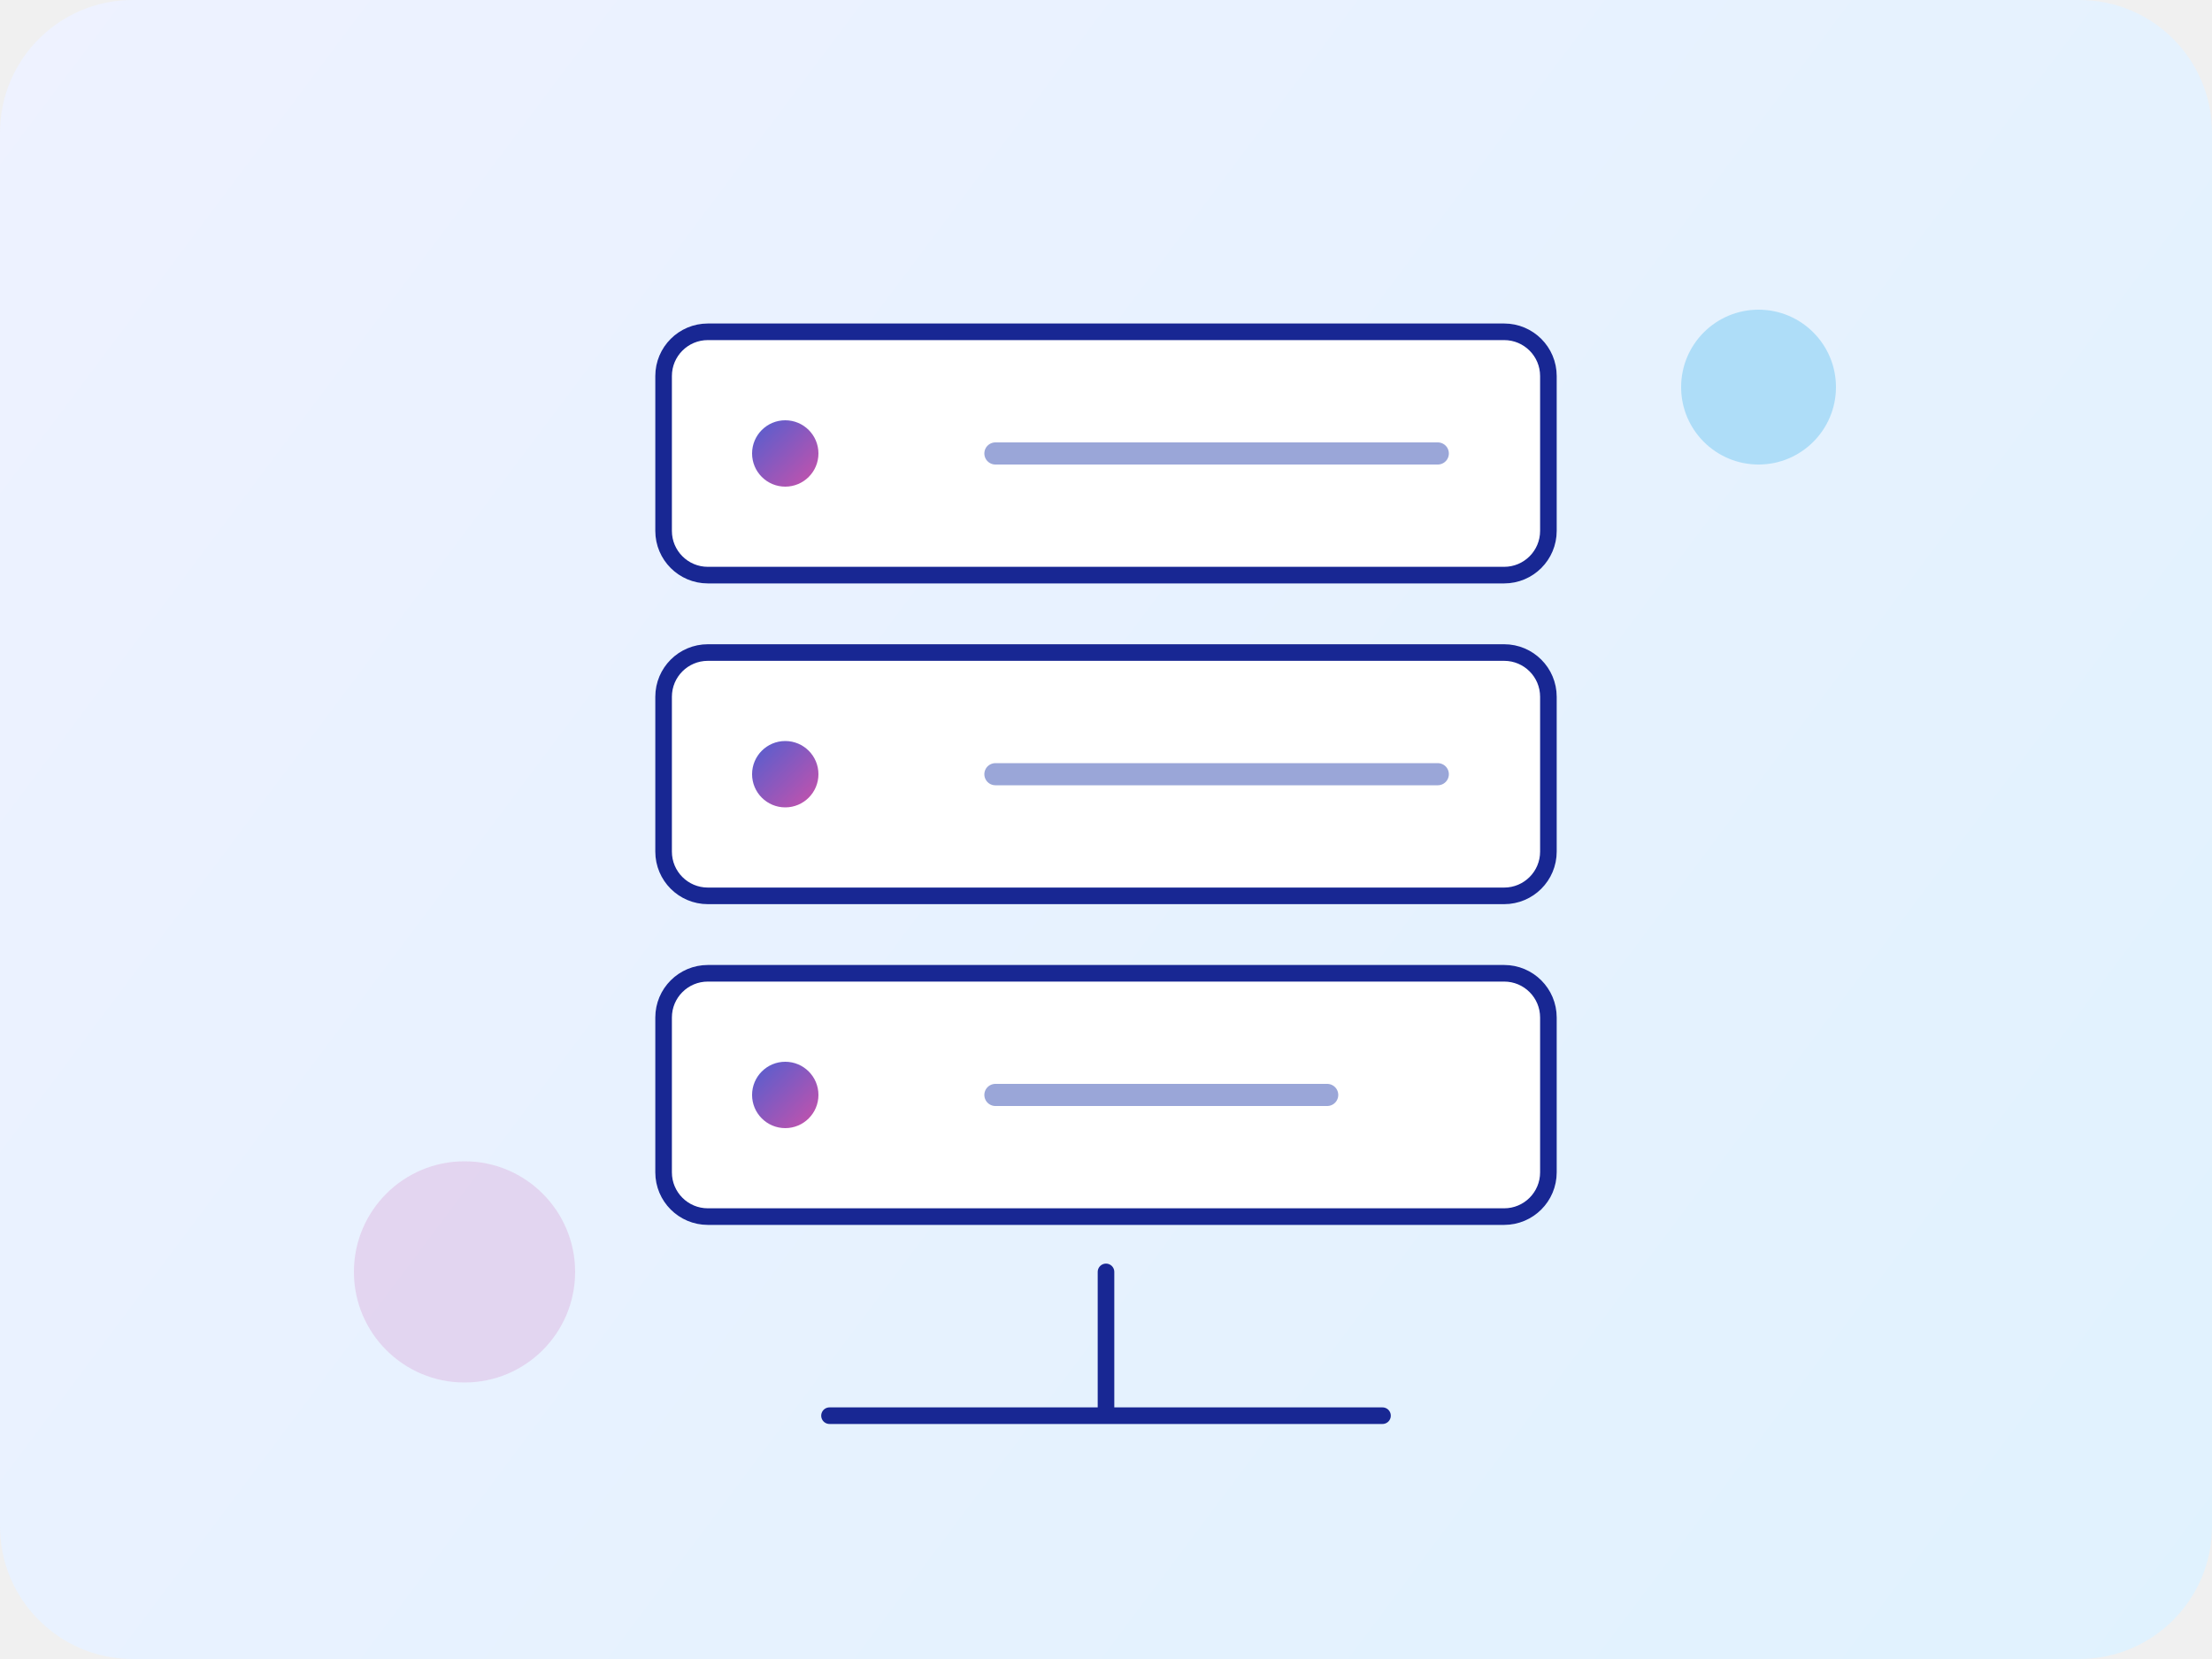
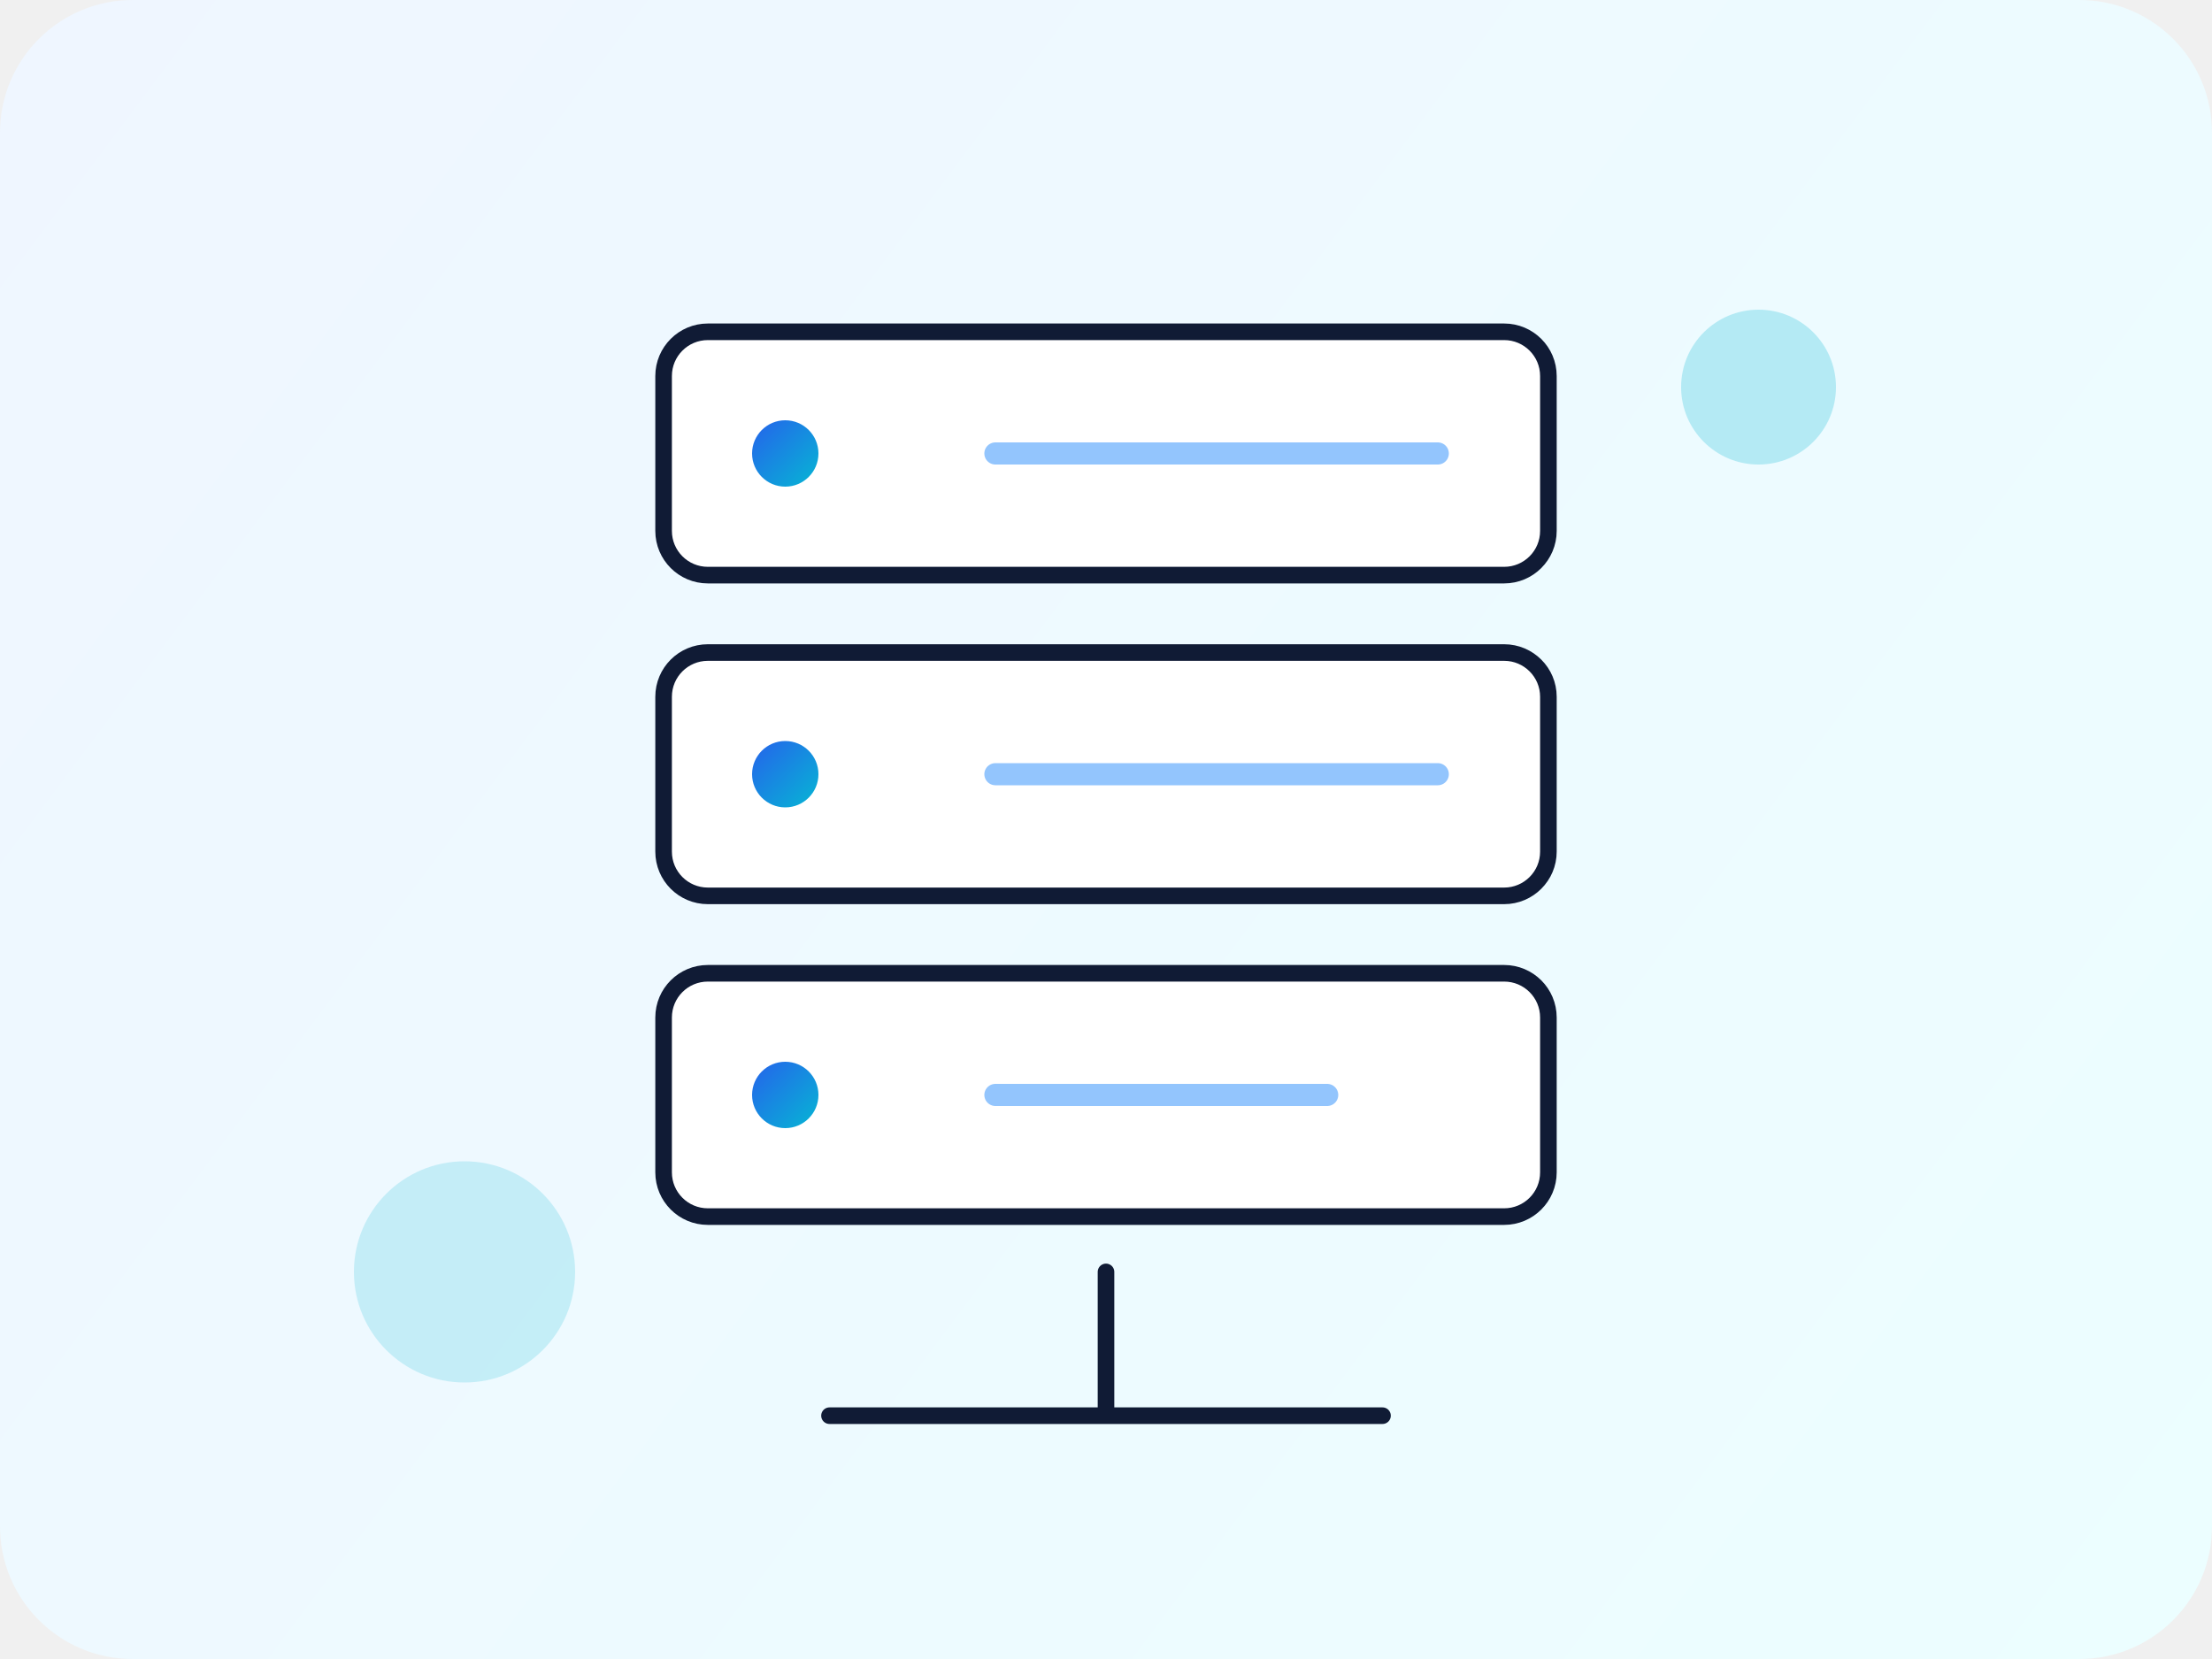
<svg xmlns="http://www.w3.org/2000/svg" viewBox="0 0 400 300" fill="none">
  <rect width="400" height="300" rx="24" fill="url(#bg)" />
  <defs>
    <linearGradient id="bg" x1="0" y1="0" x2="400" y2="300" gradientUnits="userSpaceOnUse">
-       <stop stop-color="#EEF2FF" />
-       <stop offset="1" stop-color="#E0F2FE" />
+       <stop stop-color="#EFF6FF" />
+       <stop offset="1" stop-color="#ECFEFF" />
    </linearGradient>
    <linearGradient id="g" x1="0" y1="0" x2="1" y2="1">
-       <stop stop-color="#505FD0" />
-       <stop offset="1" stop-color="#CA51AA" />
+       <stop stop-color="#2563EB" />
+       <stop offset="1" stop-color="#06B6D4" />
    </linearGradient>
  </defs>
-   <g stroke="#182793" stroke-width="3" stroke-linejoin="round">
+   <g stroke="#101B35" stroke-width="3" stroke-linejoin="round">
    <rect x="120" y="60" width="160" height="44" rx="8" fill="#fff" />
    <rect x="120" y="118" width="160" height="44" rx="8" fill="#fff" />
    <rect x="120" y="176" width="160" height="44" rx="8" fill="#fff" />
  </g>
  <g fill="url(#g)">
    <circle cx="142" cy="82" r="6" />
    <circle cx="142" cy="140" r="6" />
    <circle cx="142" cy="198" r="6" />
  </g>
-   <g stroke="#9AA6D8" stroke-width="4" stroke-linecap="round">
+   <g stroke="#93C5FD" stroke-width="4" stroke-linecap="round">
    <path d="M180 82h80M180 140h80M180 198h60" />
  </g>
-   <path d="M200 230v26M150 256h100" stroke="#182793" stroke-width="3" stroke-linecap="round" />
-   <circle cx="318" cy="70" r="14" fill="#07A0E7" opacity=".25" />
-   <circle cx="84" cy="230" r="20" fill="#CA51AA" opacity=".18" />
+   <path d="M200 230v26M150 256h100" stroke="#101B35" stroke-width="3" stroke-linecap="round" />
+   <circle cx="318" cy="70" r="14" fill="#06B6D4" opacity=".25" />
+   <circle cx="84" cy="230" r="20" fill="#06B6D4" opacity=".18" />
</svg>
